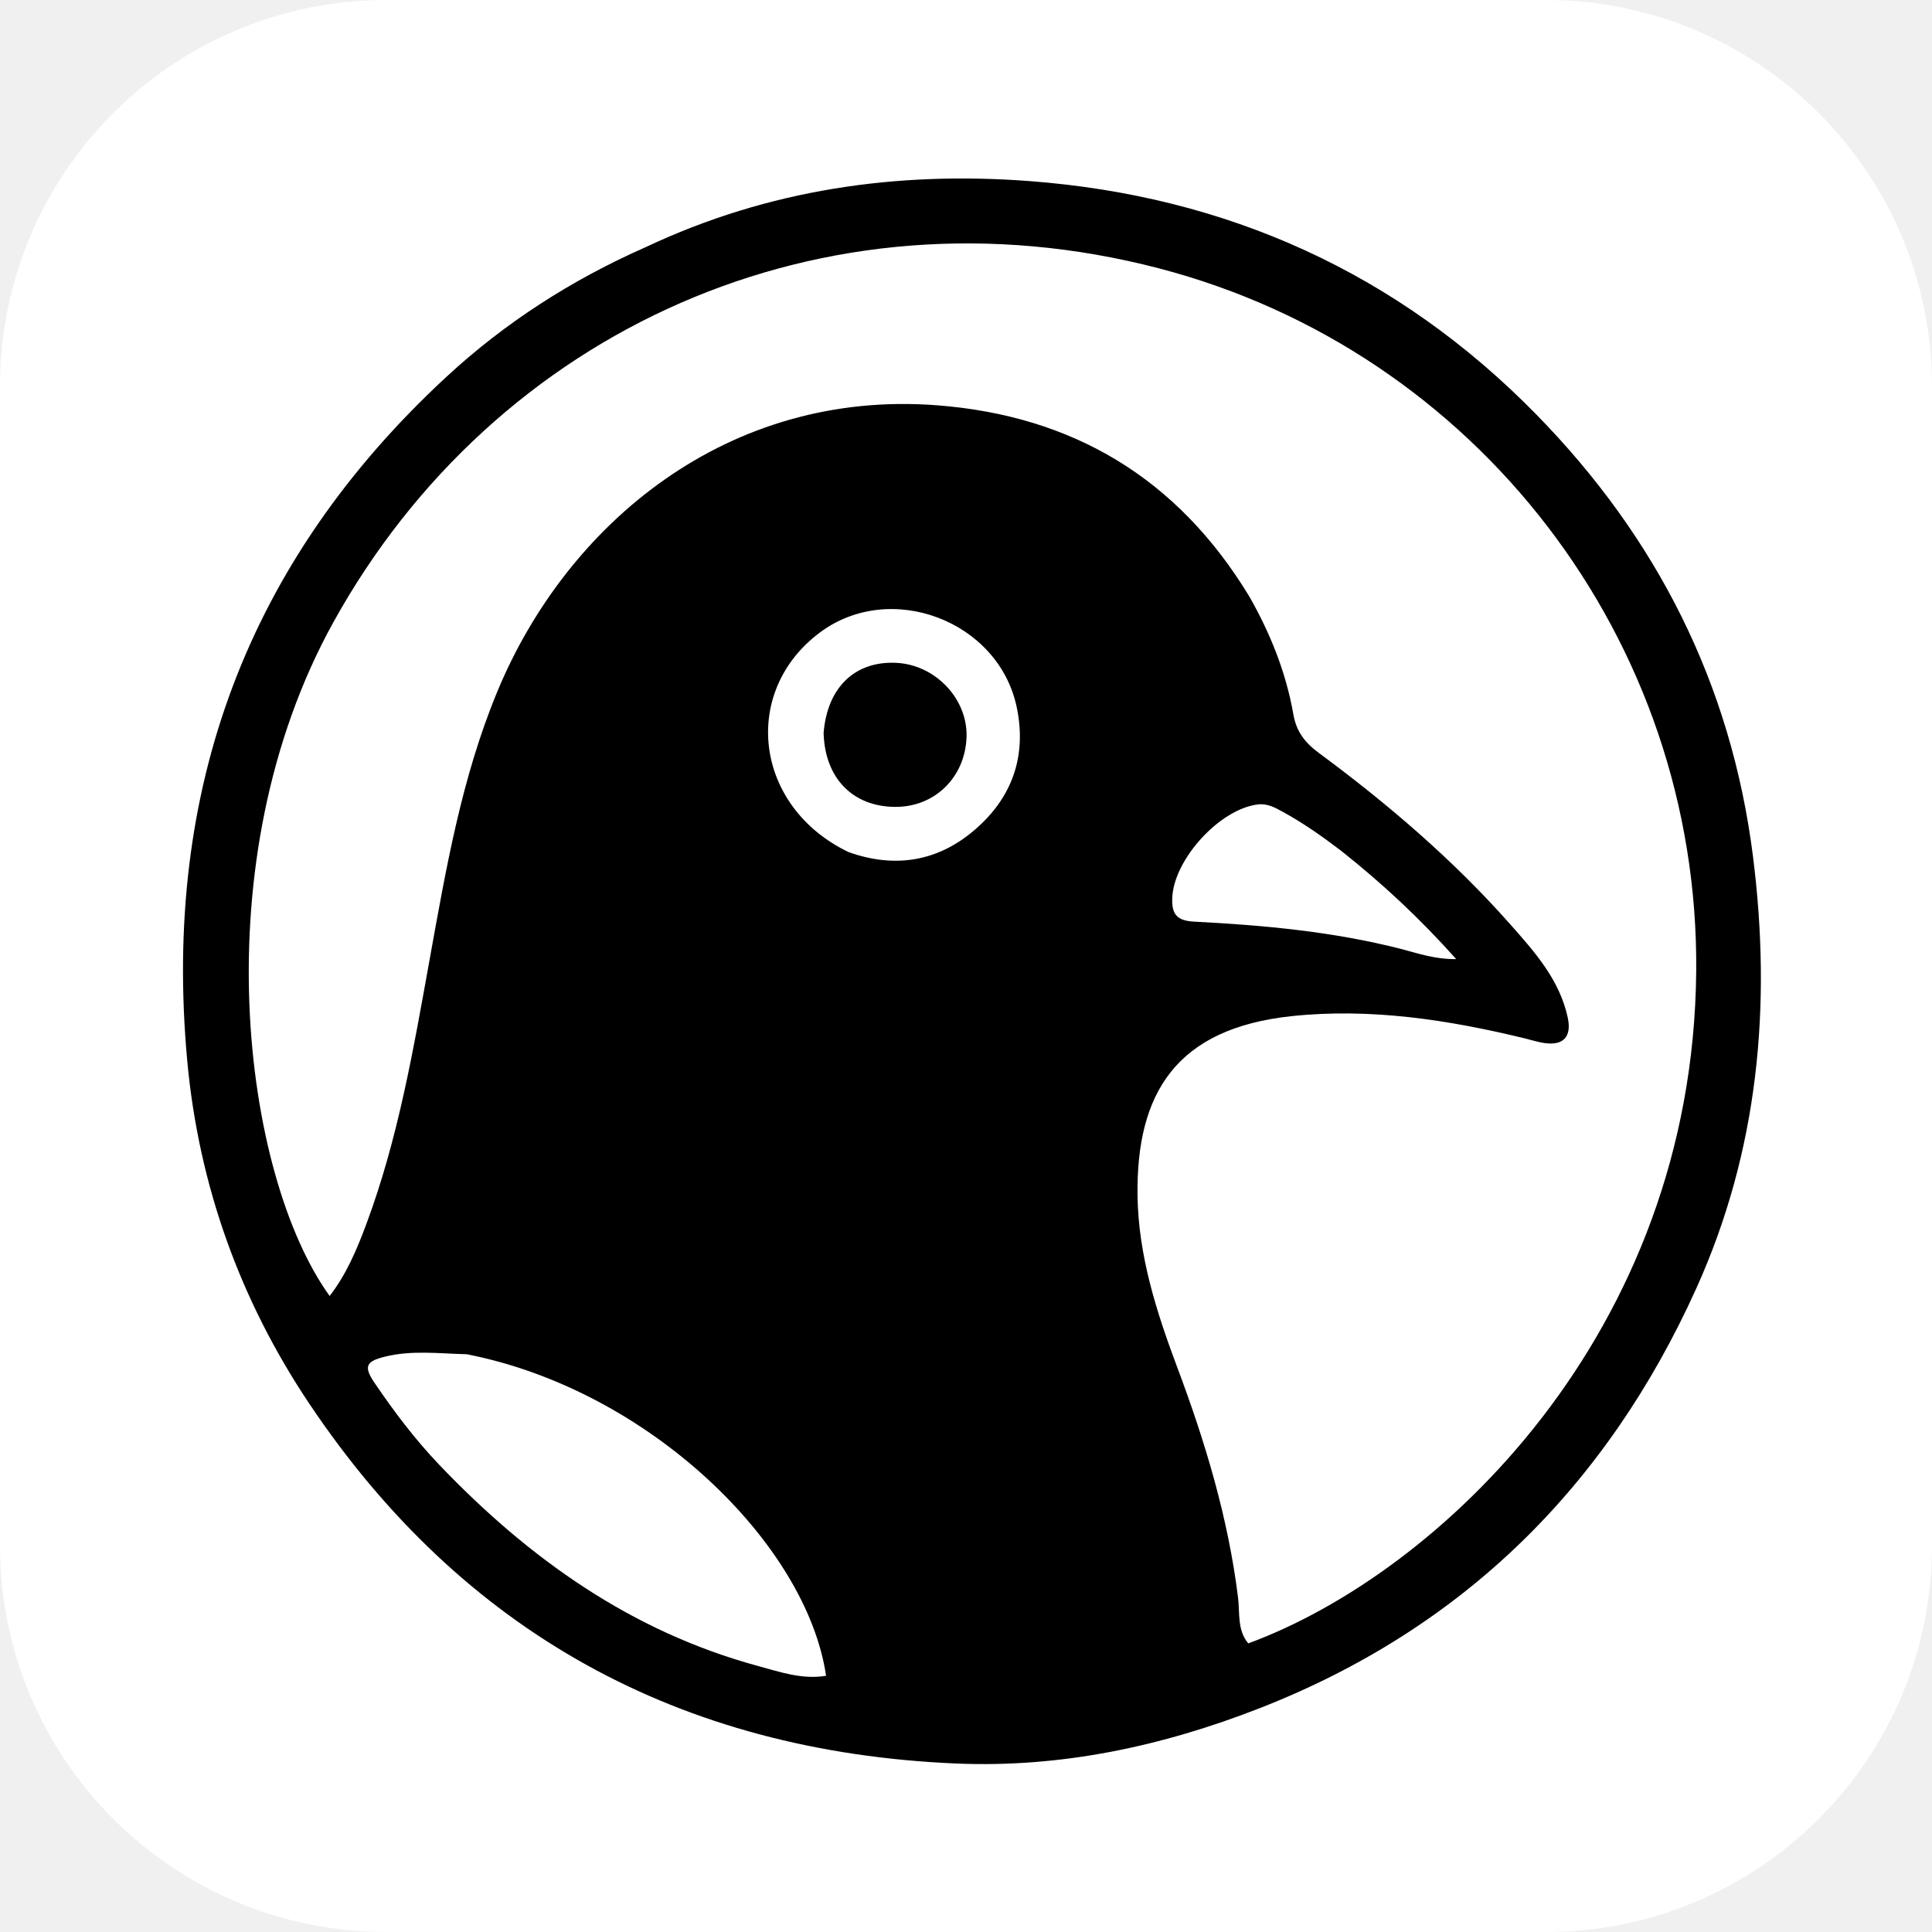
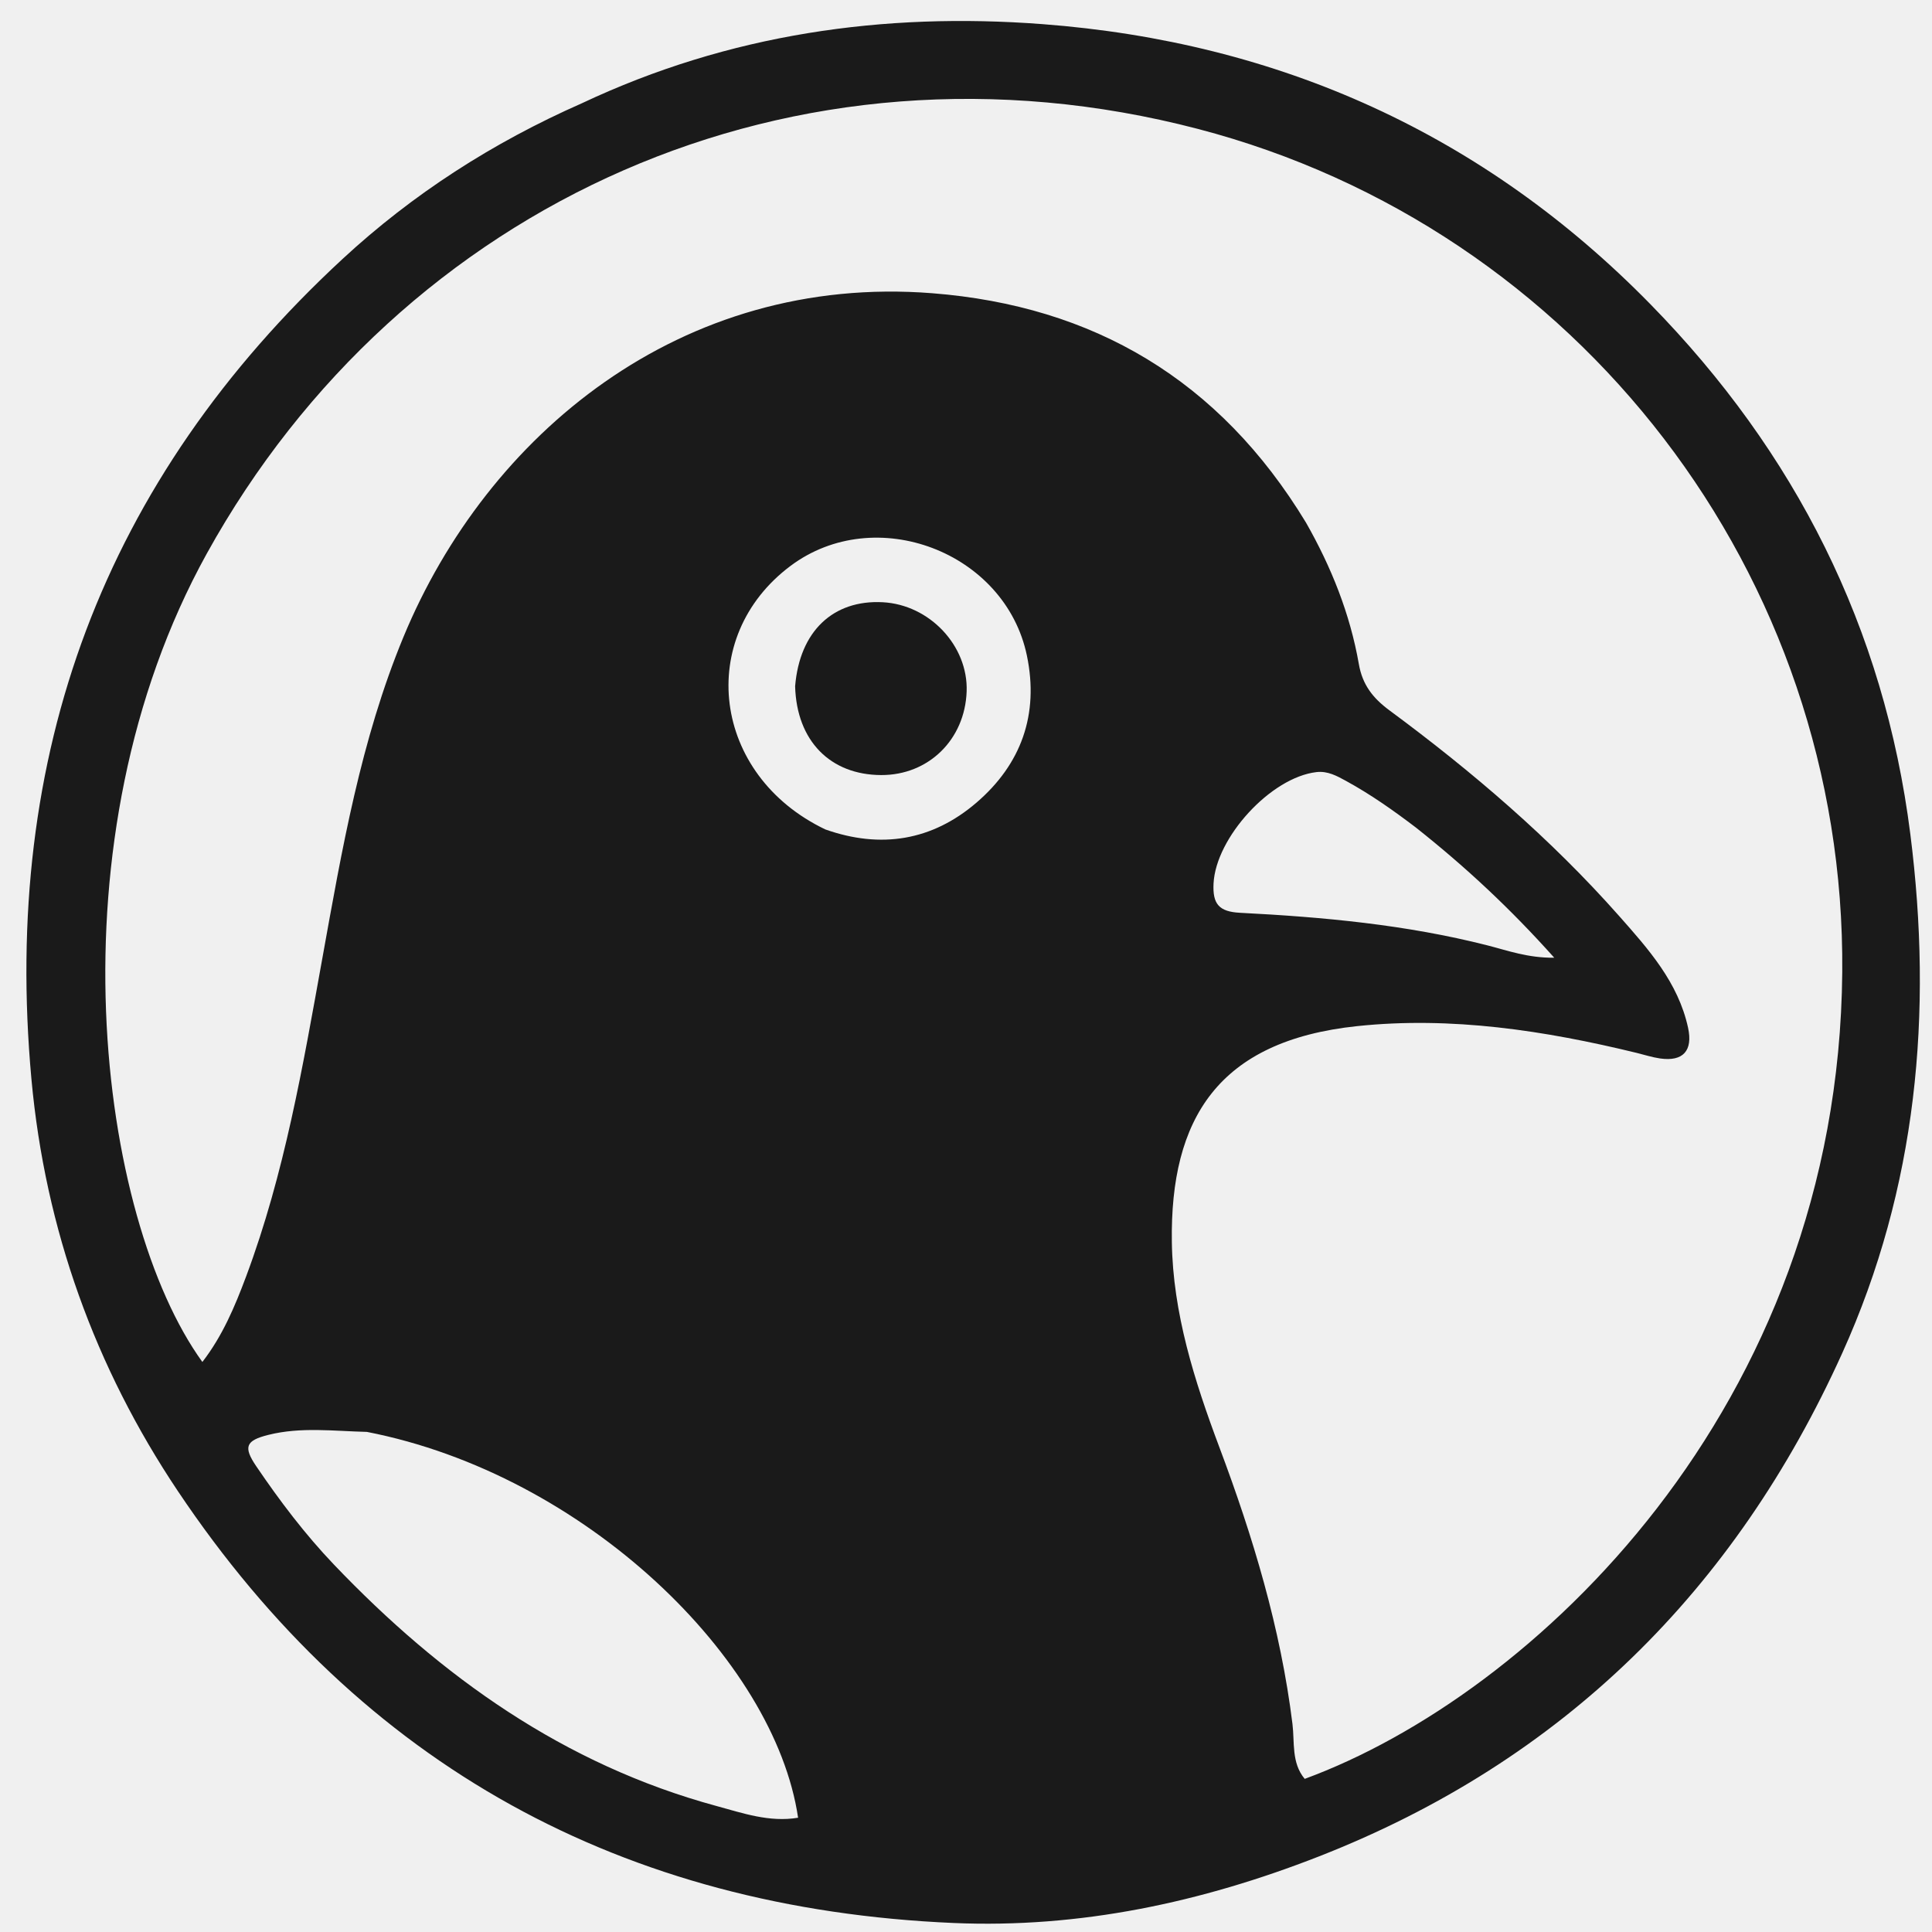
- <svg xmlns="http://www.w3.org/2000/svg" version="1.1" id="Layer_1" x="0px" y="0px" width="100%" viewBox="-40 -40 480 480" enable-background="new -40 -40 480 480" xml:space="preserve">
+ <svg xmlns="http://www.w3.org/2000/svg" version="1.1" id="Layer_1" x="0px" y="0px" width="100%" viewBox="0 0 400 400" enable-background="new 0 0 400 400" xml:space="preserve">
  <defs id="defs2" />
-   <rect x="-40" y="-40" width="480" height="480" rx="96" fill="#ffffff" />
-   <g id="g1" style="fill:#000000">
-     <path fill="#000000" opacity="1" stroke="none" d=" M120.468,21.381   C150.957,7.007 182.982,2.512 215.77,4.991   C264.741,8.693 307.189,27.724 341.749,63.035   C371.674,93.609 390.084,129.915 395.509,172.66   C400.22,209.786 396.897,245.893 381.416,280.148   C359.249,329.196 323.539,364.614 273.03,384.369   C248.739,393.87 223.577,399.262 197.419,398.135   C129.009,395.187 74.926,365.638 36.819,308.706   C19.69,283.117 9.356,254.531 6.509,223.433   C0.361,156.263 21.347,99.472 70.926,53.611   C85.437,40.189 101.969,29.536 120.468,21.381  M270.388,108.193   C275.618,117.372 279.516,127.079 281.337,137.501   C282.081,141.76 284.215,144.518 287.657,147.061   C304.841,159.76 321.036,173.62 335.232,189.657   C341.299,196.51 347.458,203.404 349.494,212.774   C350.532,217.55 348.458,219.83 343.696,219.142   C342.056,218.905 340.458,218.381 338.841,217.987   C319.819,213.351 300.455,210.394 280.984,212.448   C252.188,215.486 242.25,231.619 242.618,257.129   C242.831,271.853 247.284,285.861 252.466,299.661   C259.429,318.207 265.146,337.133 267.592,356.939   C268.055,360.683 267.341,364.986 270.127,368.296   C317.062,351.057 380.64,291.726 381.419,201.259   C382.126,118.984 326.737,47.228 247.963,26.677   C164.461,4.892 82.985,41.992 42.807,114.626   C9.98,173.971 20.332,252.16 41.899,281.98   C46.056,276.605 48.612,270.544 50.95,264.29   C58.917,242.977 62.717,220.697 66.731,198.441   C70.801,175.872 74.669,153.279 83.539,131.858   C100.847,90.055 140.922,56.608 193.016,60.71   C226.377,63.337 252.461,78.619 270.388,108.193  M75.957,296.458   C69.154,296.299 62.318,295.388 55.583,297.07   C50.88,298.244 50.316,299.538 53.062,303.583   C57.925,310.746 63.141,317.649 69.137,323.929   C91.35,347.192 116.817,365.339 148.28,373.897   C153.747,375.385 159.293,377.336 165.236,376.342   C160.386,343.455 121.048,305.242 75.957,296.458  M170.878,171.726   C182.351,175.779 192.972,174.071 202.158,166.185   C211.449,158.209 215.139,147.899 212.612,135.749   C208.135,114.217 181.204,104.034 163.665,117.167   C143.958,131.924 147.377,160.485 170.878,171.726  M293.166,171.35   C288.534,167.823 283.781,164.469 278.667,161.673   C276.791,160.648 274.884,159.587 272.577,159.853   C263.079,160.947 251.725,173.431 251.252,182.916   C251.04,187.151 252.349,188.76 256.752,188.985   C273.993,189.866 291.166,191.449 307.975,195.735   C312.185,196.809 316.339,198.345 321.792,198.288   C312.767,188.193 303.603,179.623 293.166,171.35  z" id="path1" style="fill:#000000" />
-     <path fill="#000000" opacity="1" stroke="none" d=" M164.621,142.092   C165.557,130.661 172.52,124.146 182.762,124.686   C192.462,125.198 200.469,133.709 200.134,143.152   C199.78,153.127 192.242,160.505 182.44,160.469   C171.919,160.43 164.942,153.416 164.621,142.092  z" id="path2" style="fill:#000000" />
+   <g id="g1" style="fill:#1a1a1a">
+     <path fill="#000000" opacity="1" stroke="none" d=" M120.468,21.381   C150.957,7.007 182.982,2.512 215.77,4.991   C264.741,8.693 307.189,27.724 341.749,63.035   C371.674,93.609 390.084,129.915 395.509,172.66   C400.22,209.786 396.897,245.893 381.416,280.148   C359.249,329.196 323.539,364.614 273.03,384.369   C248.739,393.87 223.577,399.262 197.419,398.135   C129.009,395.187 74.926,365.638 36.819,308.706   C19.69,283.117 9.356,254.531 6.509,223.433   C0.361,156.263 21.347,99.472 70.926,53.611   C85.437,40.189 101.969,29.536 120.468,21.381  M270.388,108.193   C275.618,117.372 279.516,127.079 281.337,137.501   C282.081,141.76 284.215,144.518 287.657,147.061   C304.841,159.76 321.036,173.62 335.232,189.657   C341.299,196.51 347.458,203.404 349.494,212.774   C350.532,217.55 348.458,219.83 343.696,219.142   C342.056,218.905 340.458,218.381 338.841,217.987   C319.819,213.351 300.455,210.394 280.984,212.448   C252.188,215.486 242.25,231.619 242.618,257.129   C242.831,271.853 247.284,285.861 252.466,299.661   C259.429,318.207 265.146,337.133 267.592,356.939   C268.055,360.683 267.341,364.986 270.127,368.296   C317.062,351.057 380.64,291.726 381.419,201.259   C382.126,118.984 326.737,47.228 247.963,26.677   C164.461,4.892 82.985,41.992 42.807,114.626   C9.98,173.971 20.332,252.16 41.899,281.98   C46.056,276.605 48.612,270.544 50.95,264.29   C58.917,242.977 62.717,220.697 66.731,198.441   C70.801,175.872 74.669,153.279 83.539,131.858   C100.847,90.055 140.922,56.608 193.016,60.71   C226.377,63.337 252.461,78.619 270.388,108.193  M75.957,296.458   C69.154,296.299 62.318,295.388 55.583,297.07   C50.88,298.244 50.316,299.538 53.062,303.583   C57.925,310.746 63.141,317.649 69.137,323.929   C91.35,347.192 116.817,365.339 148.28,373.897   C153.747,375.385 159.293,377.336 165.236,376.342   C160.386,343.455 121.048,305.242 75.957,296.458  M170.878,171.726   C182.351,175.779 192.972,174.071 202.158,166.185   C211.449,158.209 215.139,147.899 212.612,135.749   C208.135,114.217 181.204,104.034 163.665,117.167   C143.958,131.924 147.377,160.485 170.878,171.726  M293.166,171.35   C288.534,167.823 283.781,164.469 278.667,161.673   C276.791,160.648 274.884,159.587 272.577,159.853   C263.079,160.947 251.725,173.431 251.252,182.916   C251.04,187.151 252.349,188.76 256.752,188.985   C273.993,189.866 291.166,191.449 307.975,195.735   C312.185,196.809 316.339,198.345 321.792,198.288   C312.767,188.193 303.603,179.623 293.166,171.35  z" id="path1" style="fill:#1a1a1a" />
+     <path fill="#000000" opacity="1" stroke="none" d=" M164.621,142.092   C165.557,130.661 172.52,124.146 182.762,124.686   C192.462,125.198 200.469,133.709 200.134,143.152   C199.78,153.127 192.242,160.505 182.44,160.469   C171.919,160.43 164.942,153.416 164.621,142.092  z" id="path2" style="fill:#1a1a1a" />
  </g>
</svg>
